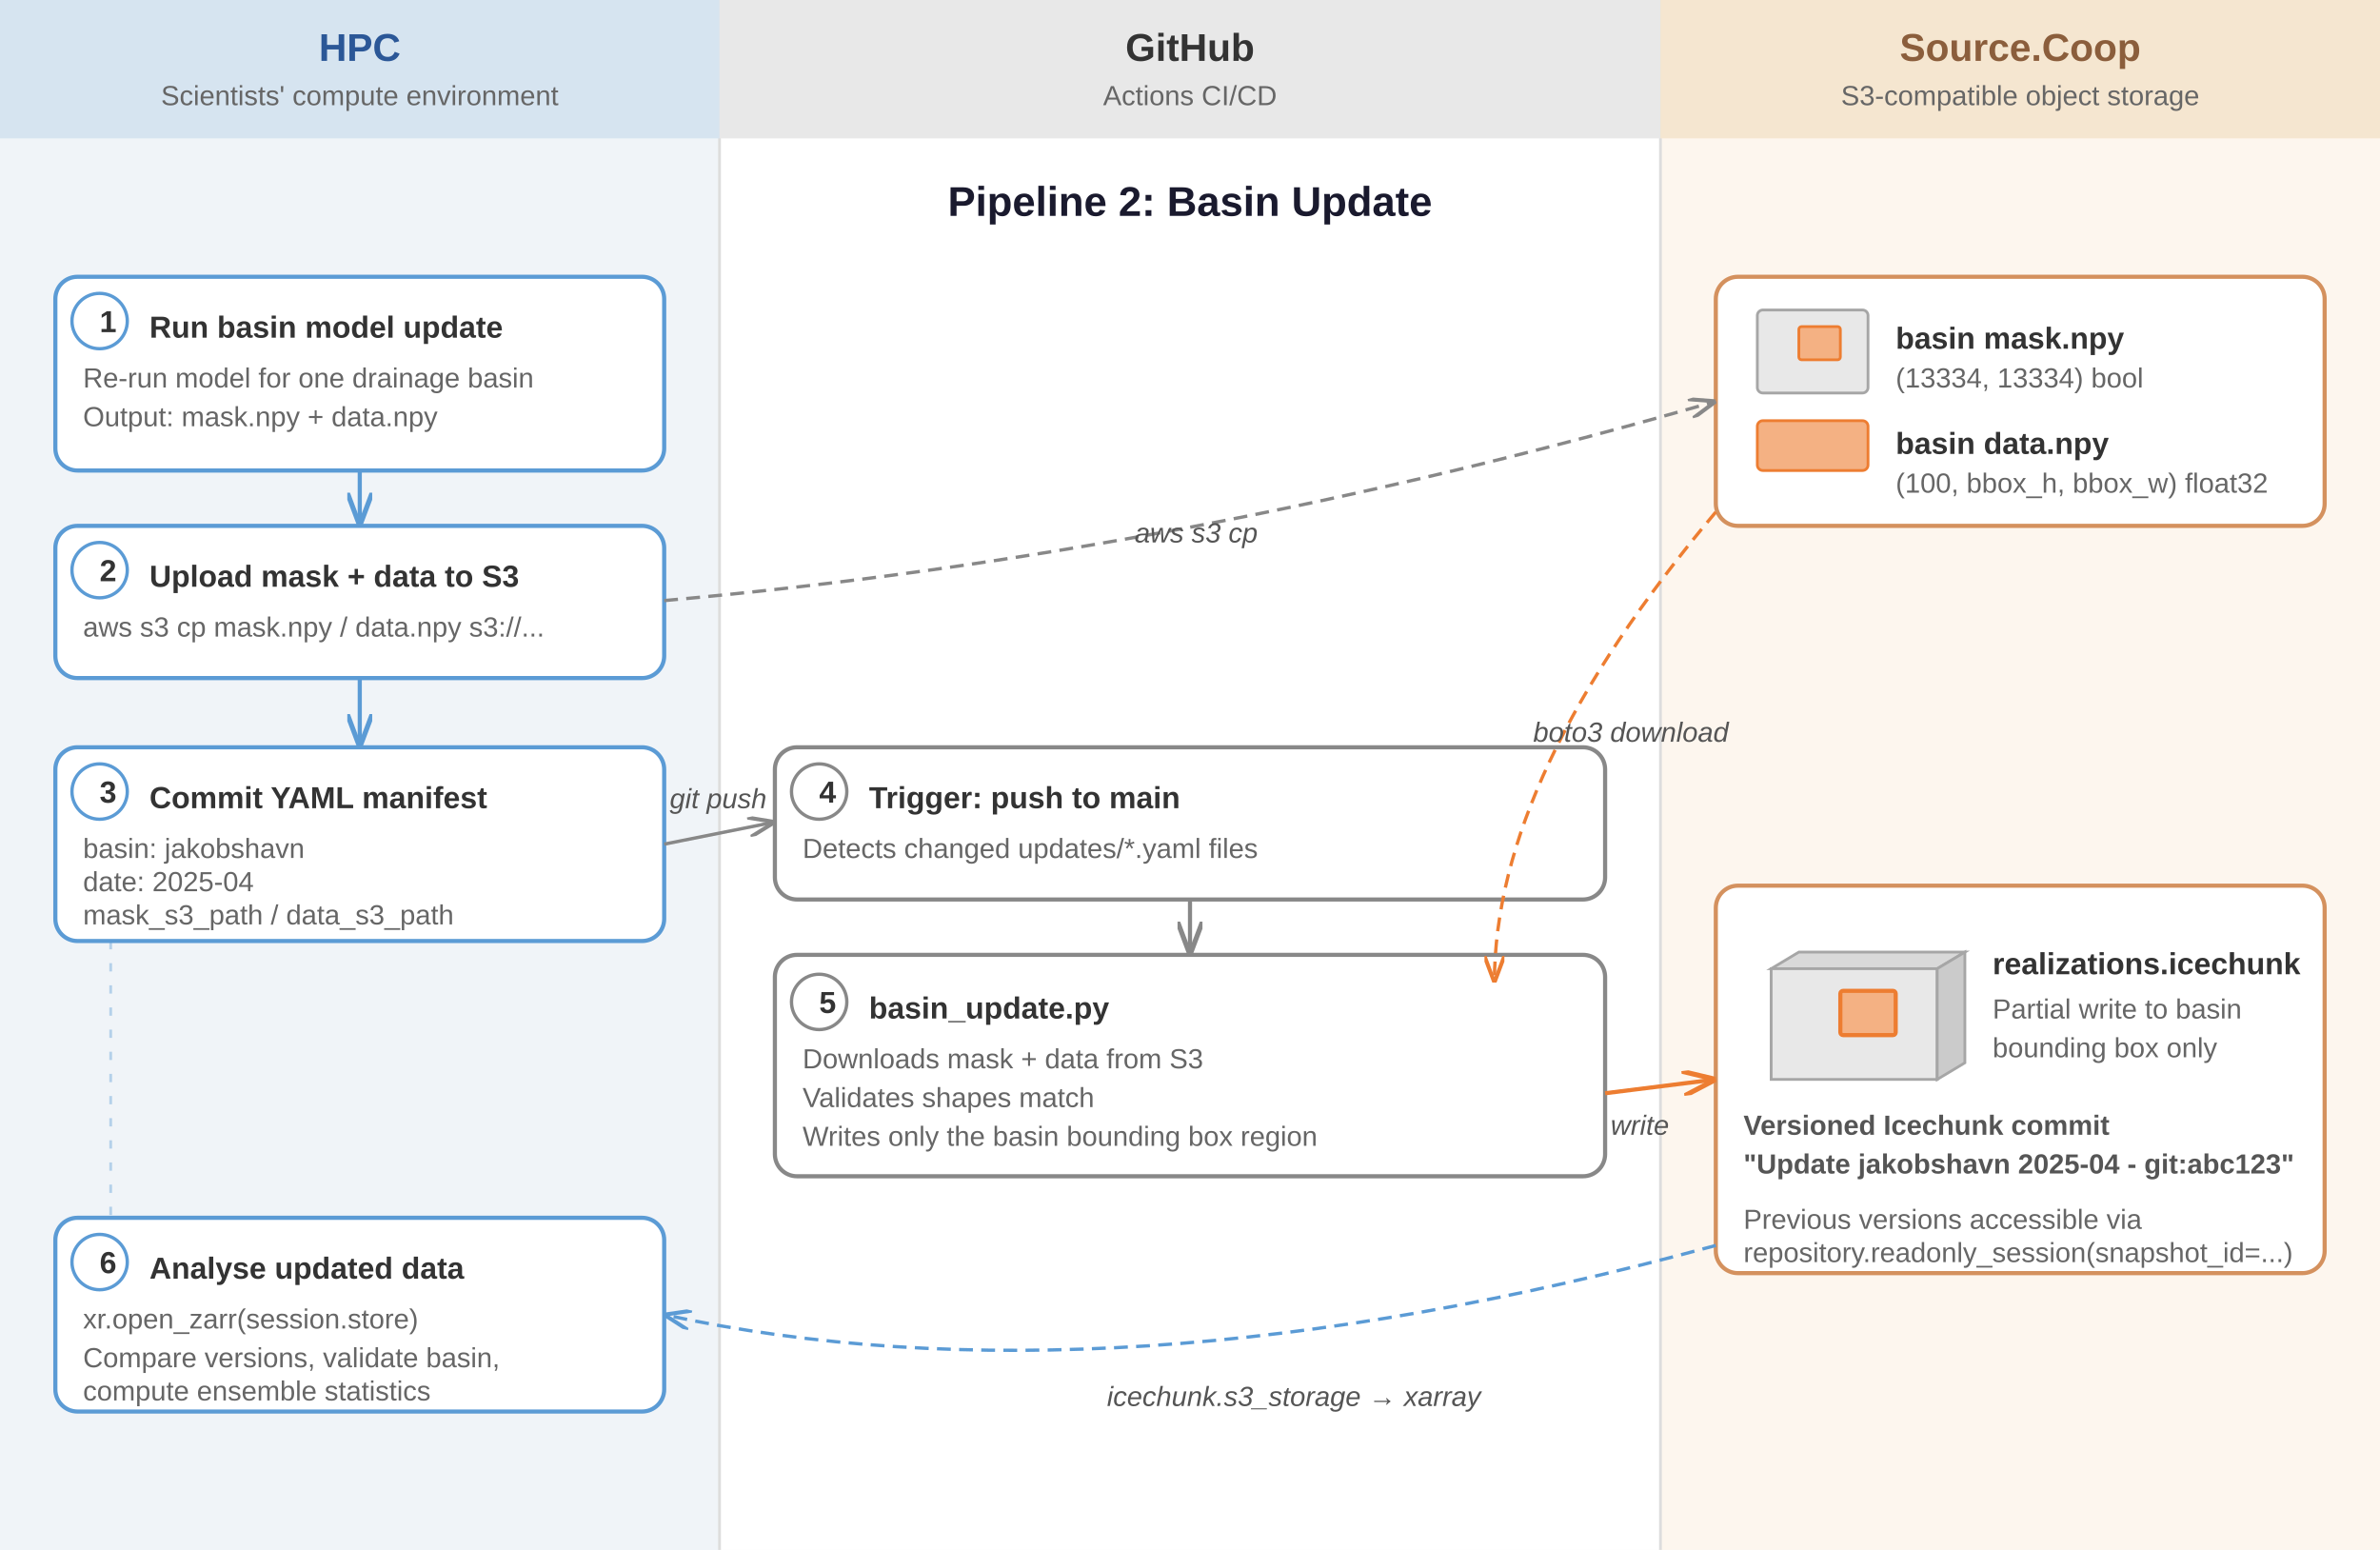
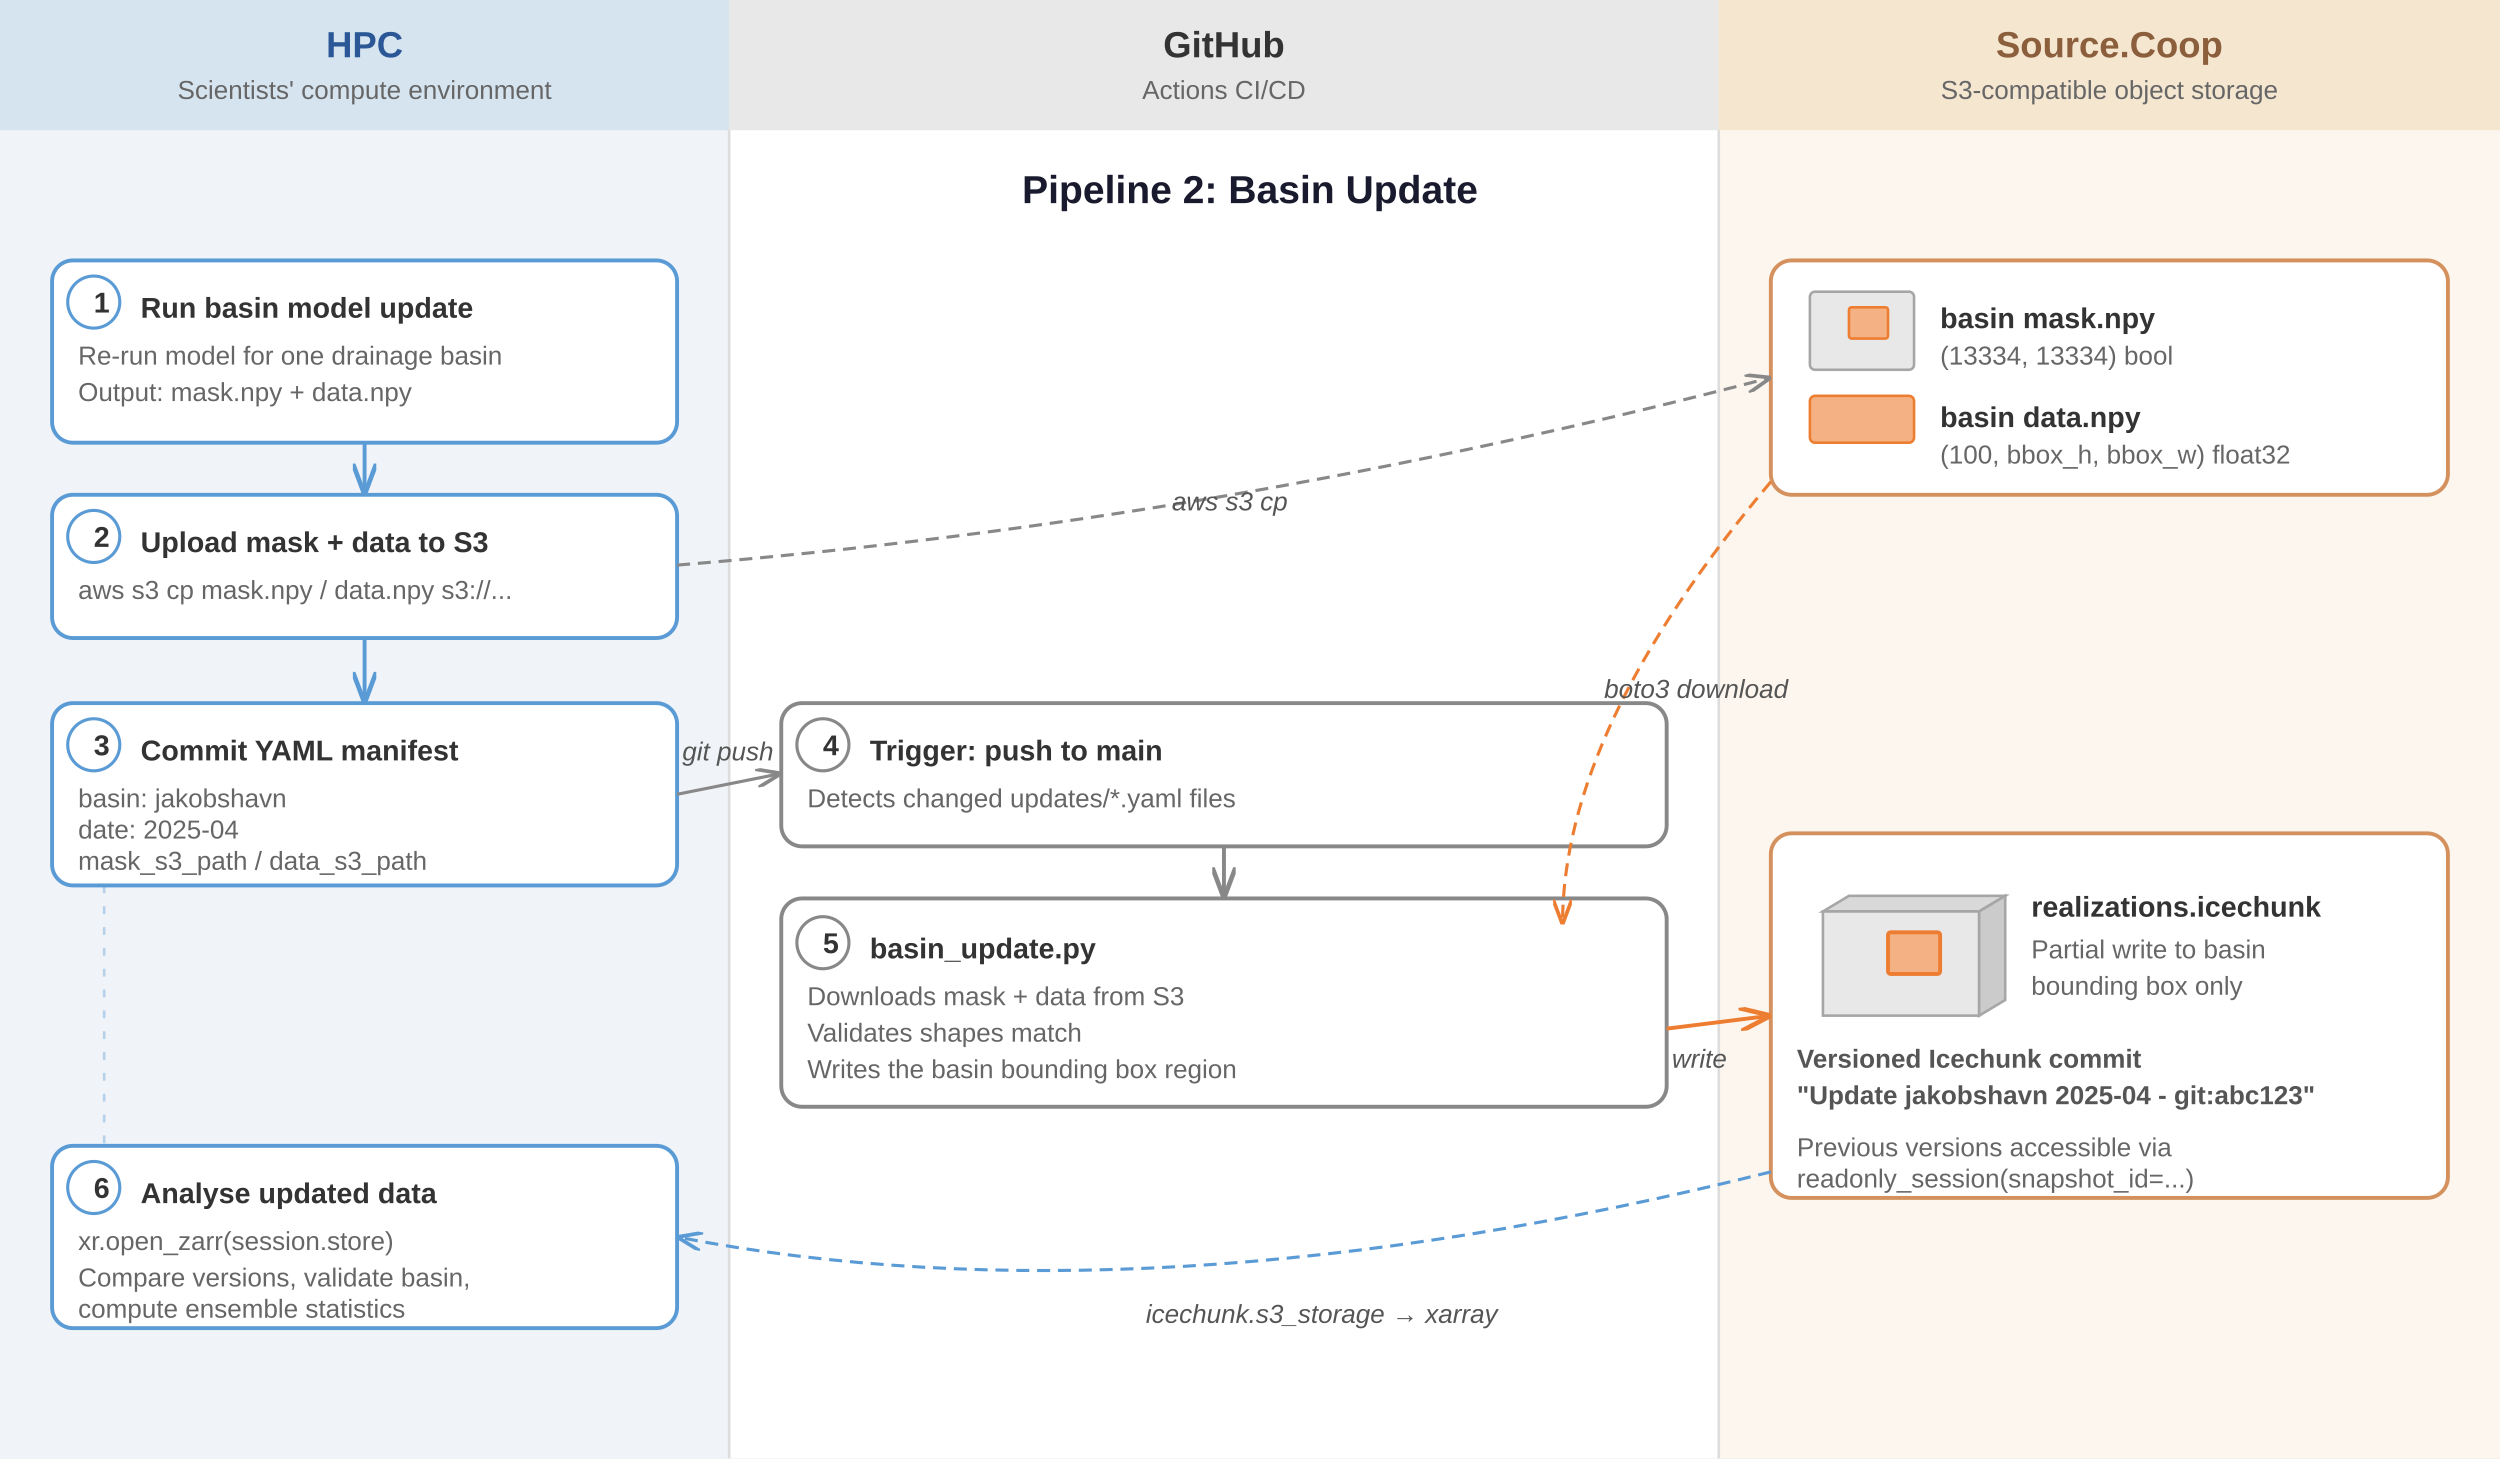
- <svg xmlns="http://www.w3.org/2000/svg" width="860" height="560" viewBox="0 0 860 560">
+ <svg xmlns="http://www.w3.org/2000/svg" width="960" height="560" viewBox="0 0 960 560">
  <style>
    text { font-family: -apple-system, 'Helvetica Neue', Arial, sans-serif; }
    .env-label { font-size: 14px; font-weight: 700; }
    .env-sub { font-size: 10px; fill: #666; }
-     .step { font-size: 11px; fill: #333; }
    .step-bold { font-size: 11px; fill: #333; font-weight: 600; }
    .detail { font-size: 10px; fill: #666; }
    .dim { font-size: 10px; fill: #555; font-weight: 600; }
    .arrow-label { font-size: 10px; fill: #555; font-style: italic; }
  </style>
  <defs>
    <marker id="arr4" markerWidth="8" markerHeight="6" refX="8" refY="3" orient="auto">
      <path d="M0,0 L8,3 L0,6" fill="none" stroke="#888" stroke-width="1.2" />
    </marker>
    <marker id="arr4-blue" markerWidth="8" markerHeight="6" refX="8" refY="3" orient="auto">
      <path d="M0,0 L8,3 L0,6" fill="none" stroke="#5B9BD5" stroke-width="1.2" />
    </marker>
    <marker id="arr4-orange" markerWidth="8" markerHeight="6" refX="8" refY="3" orient="auto">
      <path d="M0,0 L8,3 L0,6" fill="none" stroke="#ED7D31" stroke-width="1.2" />
    </marker>
  </defs>
-   <rect x="0" y="0" width="260" height="560" fill="#F0F4F8" />
-   <rect x="260" y="0" width="340" height="560" fill="#FFFFFF" />
-   <rect x="600" y="0" width="260" height="560" fill="#FDF6EE" />
-   <line x1="260" y1="0" x2="260" y2="560" stroke="#ddd" stroke-width="1" />
-   <line x1="600" y1="0" x2="600" y2="560" stroke="#ddd" stroke-width="1" />
-   <rect x="0" y="0" width="260" height="50" fill="#D6E4F0" />
-   <text x="130" y="22" text-anchor="middle" class="env-label" fill="#2B5797">HPC</text>
-   <text x="130" y="38" text-anchor="middle" class="env-sub">Scientists' compute environment</text>
-   <rect x="260" y="0" width="340" height="50" fill="#E8E8E8" />
-   <text x="430" y="22" text-anchor="middle" class="env-label" fill="#333">GitHub</text>
-   <text x="430" y="38" text-anchor="middle" class="env-sub">Actions CI/CD</text>
-   <rect x="600" y="0" width="260" height="50" fill="#F5E6D0" />
-   <text x="730" y="22" text-anchor="middle" class="env-label" fill="#8B5E3C">Source.Coop</text>
-   <text x="730" y="38" text-anchor="middle" class="env-sub">S3-compatible object storage</text>
-   <text x="430" y="78" text-anchor="middle" font-size="15" font-weight="700" fill="#1a1a2e" font-family="-apple-system, 'Helvetica Neue', Arial, sans-serif">Pipeline 2: Basin Update</text>
-   <rect x="20" y="100" width="220" height="70" rx="8" fill="#fff" stroke="#5B9BD5" stroke-width="1.5" />
+   <rect x="0" y="0" width="280" height="560" fill="#F0F4F8" />
+   <rect x="280" y="0" width="380" height="560" fill="#FFFFFF" />
+   <rect x="660" y="0" width="300" height="560" fill="#FDF6EE" />
+   <line x1="280" y1="0" x2="280" y2="560" stroke="#ddd" stroke-width="1" />
+   <line x1="660" y1="0" x2="660" y2="560" stroke="#ddd" stroke-width="1" />
+   <rect x="0" y="0" width="280" height="50" fill="#D6E4F0" />
+   <text x="140" y="22" text-anchor="middle" class="env-label" fill="#2B5797">HPC</text>
+   <text x="140" y="38" text-anchor="middle" class="env-sub">Scientists' compute environment</text>
+   <rect x="280" y="0" width="380" height="50" fill="#E8E8E8" />
+   <text x="470" y="22" text-anchor="middle" class="env-label" fill="#333">GitHub</text>
+   <text x="470" y="38" text-anchor="middle" class="env-sub">Actions CI/CD</text>
+   <rect x="660" y="0" width="300" height="50" fill="#F5E6D0" />
+   <text x="810" y="22" text-anchor="middle" class="env-label" fill="#8B5E3C">Source.Coop</text>
+   <text x="810" y="38" text-anchor="middle" class="env-sub">S3-compatible object storage</text>
+   <text x="480" y="78" text-anchor="middle" font-size="15" font-weight="700" fill="#1a1a2e" font-family="-apple-system, 'Helvetica Neue', Arial, sans-serif">Pipeline 2: Basin Update</text>
+   <rect x="20" y="100" width="240" height="70" rx="8" fill="#fff" stroke="#5B9BD5" stroke-width="1.5" />
  <text x="36" y="120" class="step-bold" fill="#2B5797">1</text>
  <circle cx="36" cy="116" r="10" fill="none" stroke="#5B9BD5" stroke-width="1.2" />
  <text x="54" y="122" class="step-bold">Run basin model update</text>
  <text x="30" y="140" class="detail">Re-run model for one drainage basin</text>
  <text x="30" y="154" class="detail">Output: mask.npy + data.npy</text>
-   <rect x="20" y="190" width="220" height="55" rx="8" fill="#fff" stroke="#5B9BD5" stroke-width="1.5" />
+   <rect x="20" y="190" width="240" height="55" rx="8" fill="#fff" stroke="#5B9BD5" stroke-width="1.5" />
  <text x="36" y="210" class="step-bold" fill="#2B5797">2</text>
  <circle cx="36" cy="206" r="10" fill="none" stroke="#5B9BD5" stroke-width="1.2" />
  <text x="54" y="212" class="step-bold">Upload mask + data to S3</text>
  <text x="30" y="230" class="detail">aws s3 cp mask.npy / data.npy s3://...</text>
-   <line x1="130" y1="170" x2="130" y2="190" stroke="#5B9BD5" stroke-width="1.5" marker-end="url(#arr4-blue)" />
-   <rect x="620" y="100" width="220" height="90" rx="8" fill="#fff" stroke="#D4915E" stroke-width="1.5" />
-   <rect x="635" y="112" width="40" height="30" rx="2" fill="#E8E8E8" stroke="#A6A6A6" stroke-width="1" />
-   <rect x="650" y="118" width="15" height="12" rx="1" fill="#F4B183" stroke="#ED7D31" stroke-width="1" />
-   <text x="685" y="126" class="step-bold">basin mask.npy</text>
-   <text x="685" y="140" class="detail">(13334, 13334) bool</text>
-   <rect x="635" y="152" width="40" height="18" rx="2" fill="#F4B183" stroke="#ED7D31" stroke-width="1" />
-   <text x="685" y="164" class="step-bold">basin data.npy</text>
-   <text x="685" y="178" class="detail">(100, bbox_h, bbox_w) float32</text>
-   <path d="M240,217 Q430,200 620,145" fill="none" stroke="#888" stroke-width="1.2" stroke-dasharray="5,3" marker-end="url(#arr4)" />
-   <text x="410" y="196" class="arrow-label">aws s3 cp</text>
-   <rect x="20" y="270" width="220" height="70" rx="8" fill="#fff" stroke="#5B9BD5" stroke-width="1.5" />
+   <line x1="140" y1="170" x2="140" y2="190" stroke="#5B9BD5" stroke-width="1.5" marker-end="url(#arr4-blue)" />
+   <rect x="680" y="100" width="260" height="90" rx="8" fill="#fff" stroke="#D4915E" stroke-width="1.5" />
+   <rect x="695" y="112" width="40" height="30" rx="2" fill="#E8E8E8" stroke="#A6A6A6" stroke-width="1" />
+   <rect x="710" y="118" width="15" height="12" rx="1" fill="#F4B183" stroke="#ED7D31" stroke-width="1" />
+   <text x="745" y="126" class="step-bold">basin mask.npy</text>
+   <text x="745" y="140" class="detail">(13334, 13334) bool</text>
+   <rect x="695" y="152" width="40" height="18" rx="2" fill="#F4B183" stroke="#ED7D31" stroke-width="1" />
+   <text x="745" y="164" class="step-bold">basin data.npy</text>
+   <text x="745" y="178" class="detail">(100, bbox_h, bbox_w) float32</text>
+   <path d="M260,217 Q470,200 680,145" fill="none" stroke="#888" stroke-width="1.2" stroke-dasharray="5,3" marker-end="url(#arr4)" />
+   <text x="450" y="196" class="arrow-label">aws s3 cp</text>
+   <rect x="20" y="270" width="240" height="70" rx="8" fill="#fff" stroke="#5B9BD5" stroke-width="1.5" />
  <text x="36" y="290" class="step-bold" fill="#2B5797">3</text>
  <circle cx="36" cy="286" r="10" fill="none" stroke="#5B9BD5" stroke-width="1.2" />
  <text x="54" y="292" class="step-bold">Commit YAML manifest</text>
  <text x="30" y="310" class="detail">basin: jakobshavn</text>
  <text x="30" y="322" class="detail">date: 2025-04</text>
  <text x="30" y="334" class="detail">mask_s3_path / data_s3_path</text>
-   <line x1="130" y1="245" x2="130" y2="270" stroke="#5B9BD5" stroke-width="1.5" marker-end="url(#arr4-blue)" />
-   <rect x="280" y="270" width="300" height="55" rx="8" fill="#fff" stroke="#888" stroke-width="1.5" />
-   <text x="296" y="290" class="step-bold" fill="#333">4</text>
-   <circle cx="296" cy="286" r="10" fill="none" stroke="#888" stroke-width="1.2" />
-   <text x="314" y="292" class="step-bold">Trigger: push to main</text>
-   <text x="290" y="310" class="detail">Detects changed updates/*.yaml files</text>
-   <path d="M240,305 L280,297" fill="none" stroke="#888" stroke-width="1.2" marker-end="url(#arr4)" />
-   <text x="242" y="292" class="arrow-label">git push</text>
-   <rect x="280" y="345" width="300" height="80" rx="8" fill="#fff" stroke="#888" stroke-width="1.5" />
-   <text x="296" y="366" class="step-bold" fill="#333">5</text>
-   <circle cx="296" cy="362" r="10" fill="none" stroke="#888" stroke-width="1.2" />
-   <text x="314" y="368" class="step-bold">basin_update.py</text>
-   <text x="290" y="386" class="detail">Downloads mask + data from S3</text>
-   <text x="290" y="400" class="detail">Validates shapes match</text>
-   <text x="290" y="414" class="detail">Writes only the basin bounding box region</text>
-   <line x1="430" y1="325" x2="430" y2="345" stroke="#888" stroke-width="1.5" marker-end="url(#arr4)" />
-   <path d="M620,185 Q540,280 540,355" fill="none" stroke="#ED7D31" stroke-width="1.2" stroke-dasharray="5,3" marker-end="url(#arr4-orange)" />
-   <text x="554" y="268" class="arrow-label">boto3 download</text>
-   <rect x="620" y="320" width="220" height="140" rx="8" fill="#fff" stroke="#D4915E" stroke-width="1.5" />
-   <polygon points="640,350 700,350 710,344 650,344" fill="#D9D9D9" stroke="#A6A6A6" stroke-width="1" />
-   <polygon points="640,350 700,350 700,390 640,390" fill="#E8E8E8" stroke="#A6A6A6" stroke-width="1" />
-   <polygon points="700,350 710,344 710,384 700,390" fill="#CBCBCB" stroke="#A6A6A6" stroke-width="1" />
-   <rect x="665" y="358" width="20" height="16" fill="#F4B183" stroke="#ED7D31" stroke-width="1.5" rx="1" />
-   <text x="720" y="352" class="step-bold">realizations.icechunk</text>
-   <text x="720" y="368" class="detail">Partial write to basin</text>
-   <text x="720" y="382" class="detail">bounding box only</text>
-   <text x="630" y="410" class="dim">Versioned Icechunk commit</text>
-   <text x="630" y="424" class="dim">"Update jakobshavn 2025-04 - git:abc123"</text>
-   <text x="630" y="444" class="detail">Previous versions accessible via</text>
-   <text x="630" y="456" class="detail">repository.readonly_session(snapshot_id=...)</text>
-   <path d="M580,395 L620,390" fill="none" stroke="#ED7D31" stroke-width="1.5" marker-end="url(#arr4-orange)" />
-   <text x="582" y="410" class="arrow-label">write</text>
-   <rect x="20" y="440" width="220" height="70" rx="8" fill="#fff" stroke="#5B9BD5" stroke-width="1.5" />
+   <line x1="140" y1="245" x2="140" y2="270" stroke="#5B9BD5" stroke-width="1.5" marker-end="url(#arr4-blue)" />
+   <rect x="300" y="270" width="340" height="55" rx="8" fill="#fff" stroke="#888" stroke-width="1.5" />
+   <text x="316" y="290" class="step-bold" fill="#333">4</text>
+   <circle cx="316" cy="286" r="10" fill="none" stroke="#888" stroke-width="1.2" />
+   <text x="334" y="292" class="step-bold">Trigger: push to main</text>
+   <text x="310" y="310" class="detail">Detects changed updates/*.yaml files</text>
+   <path d="M260,305 L300,297" fill="none" stroke="#888" stroke-width="1.2" marker-end="url(#arr4)" />
+   <text x="262" y="292" class="arrow-label">git push</text>
+   <rect x="300" y="345" width="340" height="80" rx="8" fill="#fff" stroke="#888" stroke-width="1.5" />
+   <text x="316" y="366" class="step-bold" fill="#333">5</text>
+   <circle cx="316" cy="362" r="10" fill="none" stroke="#888" stroke-width="1.2" />
+   <text x="334" y="368" class="step-bold">basin_update.py</text>
+   <text x="310" y="386" class="detail">Downloads mask + data from S3</text>
+   <text x="310" y="400" class="detail">Validates shapes match</text>
+   <text x="310" y="414" class="detail">Writes the basin bounding box region</text>
+   <line x1="470" y1="325" x2="470" y2="345" stroke="#888" stroke-width="1.5" marker-end="url(#arr4)" />
+   <path d="M680,185 Q600,280 600,355" fill="none" stroke="#ED7D31" stroke-width="1.2" stroke-dasharray="5,3" marker-end="url(#arr4-orange)" />
+   <text x="616" y="268" class="arrow-label">boto3 download</text>
+   <rect x="680" y="320" width="260" height="140" rx="8" fill="#fff" stroke="#D4915E" stroke-width="1.5" />
+   <polygon points="700,350 760,350 770,344 710,344" fill="#D9D9D9" stroke="#A6A6A6" stroke-width="1" />
+   <polygon points="700,350 760,350 760,390 700,390" fill="#E8E8E8" stroke="#A6A6A6" stroke-width="1" />
+   <polygon points="760,350 770,344 770,384 760,390" fill="#CBCBCB" stroke="#A6A6A6" stroke-width="1" />
+   <rect x="725" y="358" width="20" height="16" fill="#F4B183" stroke="#ED7D31" stroke-width="1.5" rx="1" />
+   <text x="780" y="352" class="step-bold">realizations.icechunk</text>
+   <text x="780" y="368" class="detail">Partial write to basin</text>
+   <text x="780" y="382" class="detail">bounding box only</text>
+   <text x="690" y="410" class="dim">Versioned Icechunk commit</text>
+   <text x="690" y="424" class="dim">"Update jakobshavn 2025-04 - git:abc123"</text>
+   <text x="690" y="444" class="detail">Previous versions accessible via</text>
+   <text x="690" y="456" class="detail">readonly_session(snapshot_id=...)</text>
+   <path d="M640,395 L680,390" fill="none" stroke="#ED7D31" stroke-width="1.5" marker-end="url(#arr4-orange)" />
+   <text x="642" y="410" class="arrow-label">write</text>
+   <rect x="20" y="440" width="240" height="70" rx="8" fill="#fff" stroke="#5B9BD5" stroke-width="1.5" />
  <text x="36" y="460" class="step-bold" fill="#2B5797">6</text>
  <circle cx="36" cy="456" r="10" fill="none" stroke="#5B9BD5" stroke-width="1.2" />
  <text x="54" y="462" class="step-bold">Analyse updated data</text>
  <text x="30" y="480" class="detail">xr.open_zarr(session.store)</text>
  <text x="30" y="494" class="detail">Compare versions, validate basin,</text>
  <text x="30" y="506" class="detail">compute ensemble statistics</text>
-   <path d="M620,450 Q400,510 240,475" fill="none" stroke="#5B9BD5" stroke-width="1.2" stroke-dasharray="5,3" marker-end="url(#arr4-blue)" />
-   <text x="400" y="508" class="arrow-label">icechunk.s3_storage → xarray</text>
+   <path d="M680,450 Q440,510 260,475" fill="none" stroke="#5B9BD5" stroke-width="1.2" stroke-dasharray="5,3" marker-end="url(#arr4-blue)" />
+   <text x="440" y="508" class="arrow-label">icechunk.s3_storage → xarray</text>
  <line x1="40" y1="340" x2="40" y2="440" stroke="#5B9BD5" stroke-width="1" stroke-dasharray="3,5" opacity="0.4" />
</svg>
